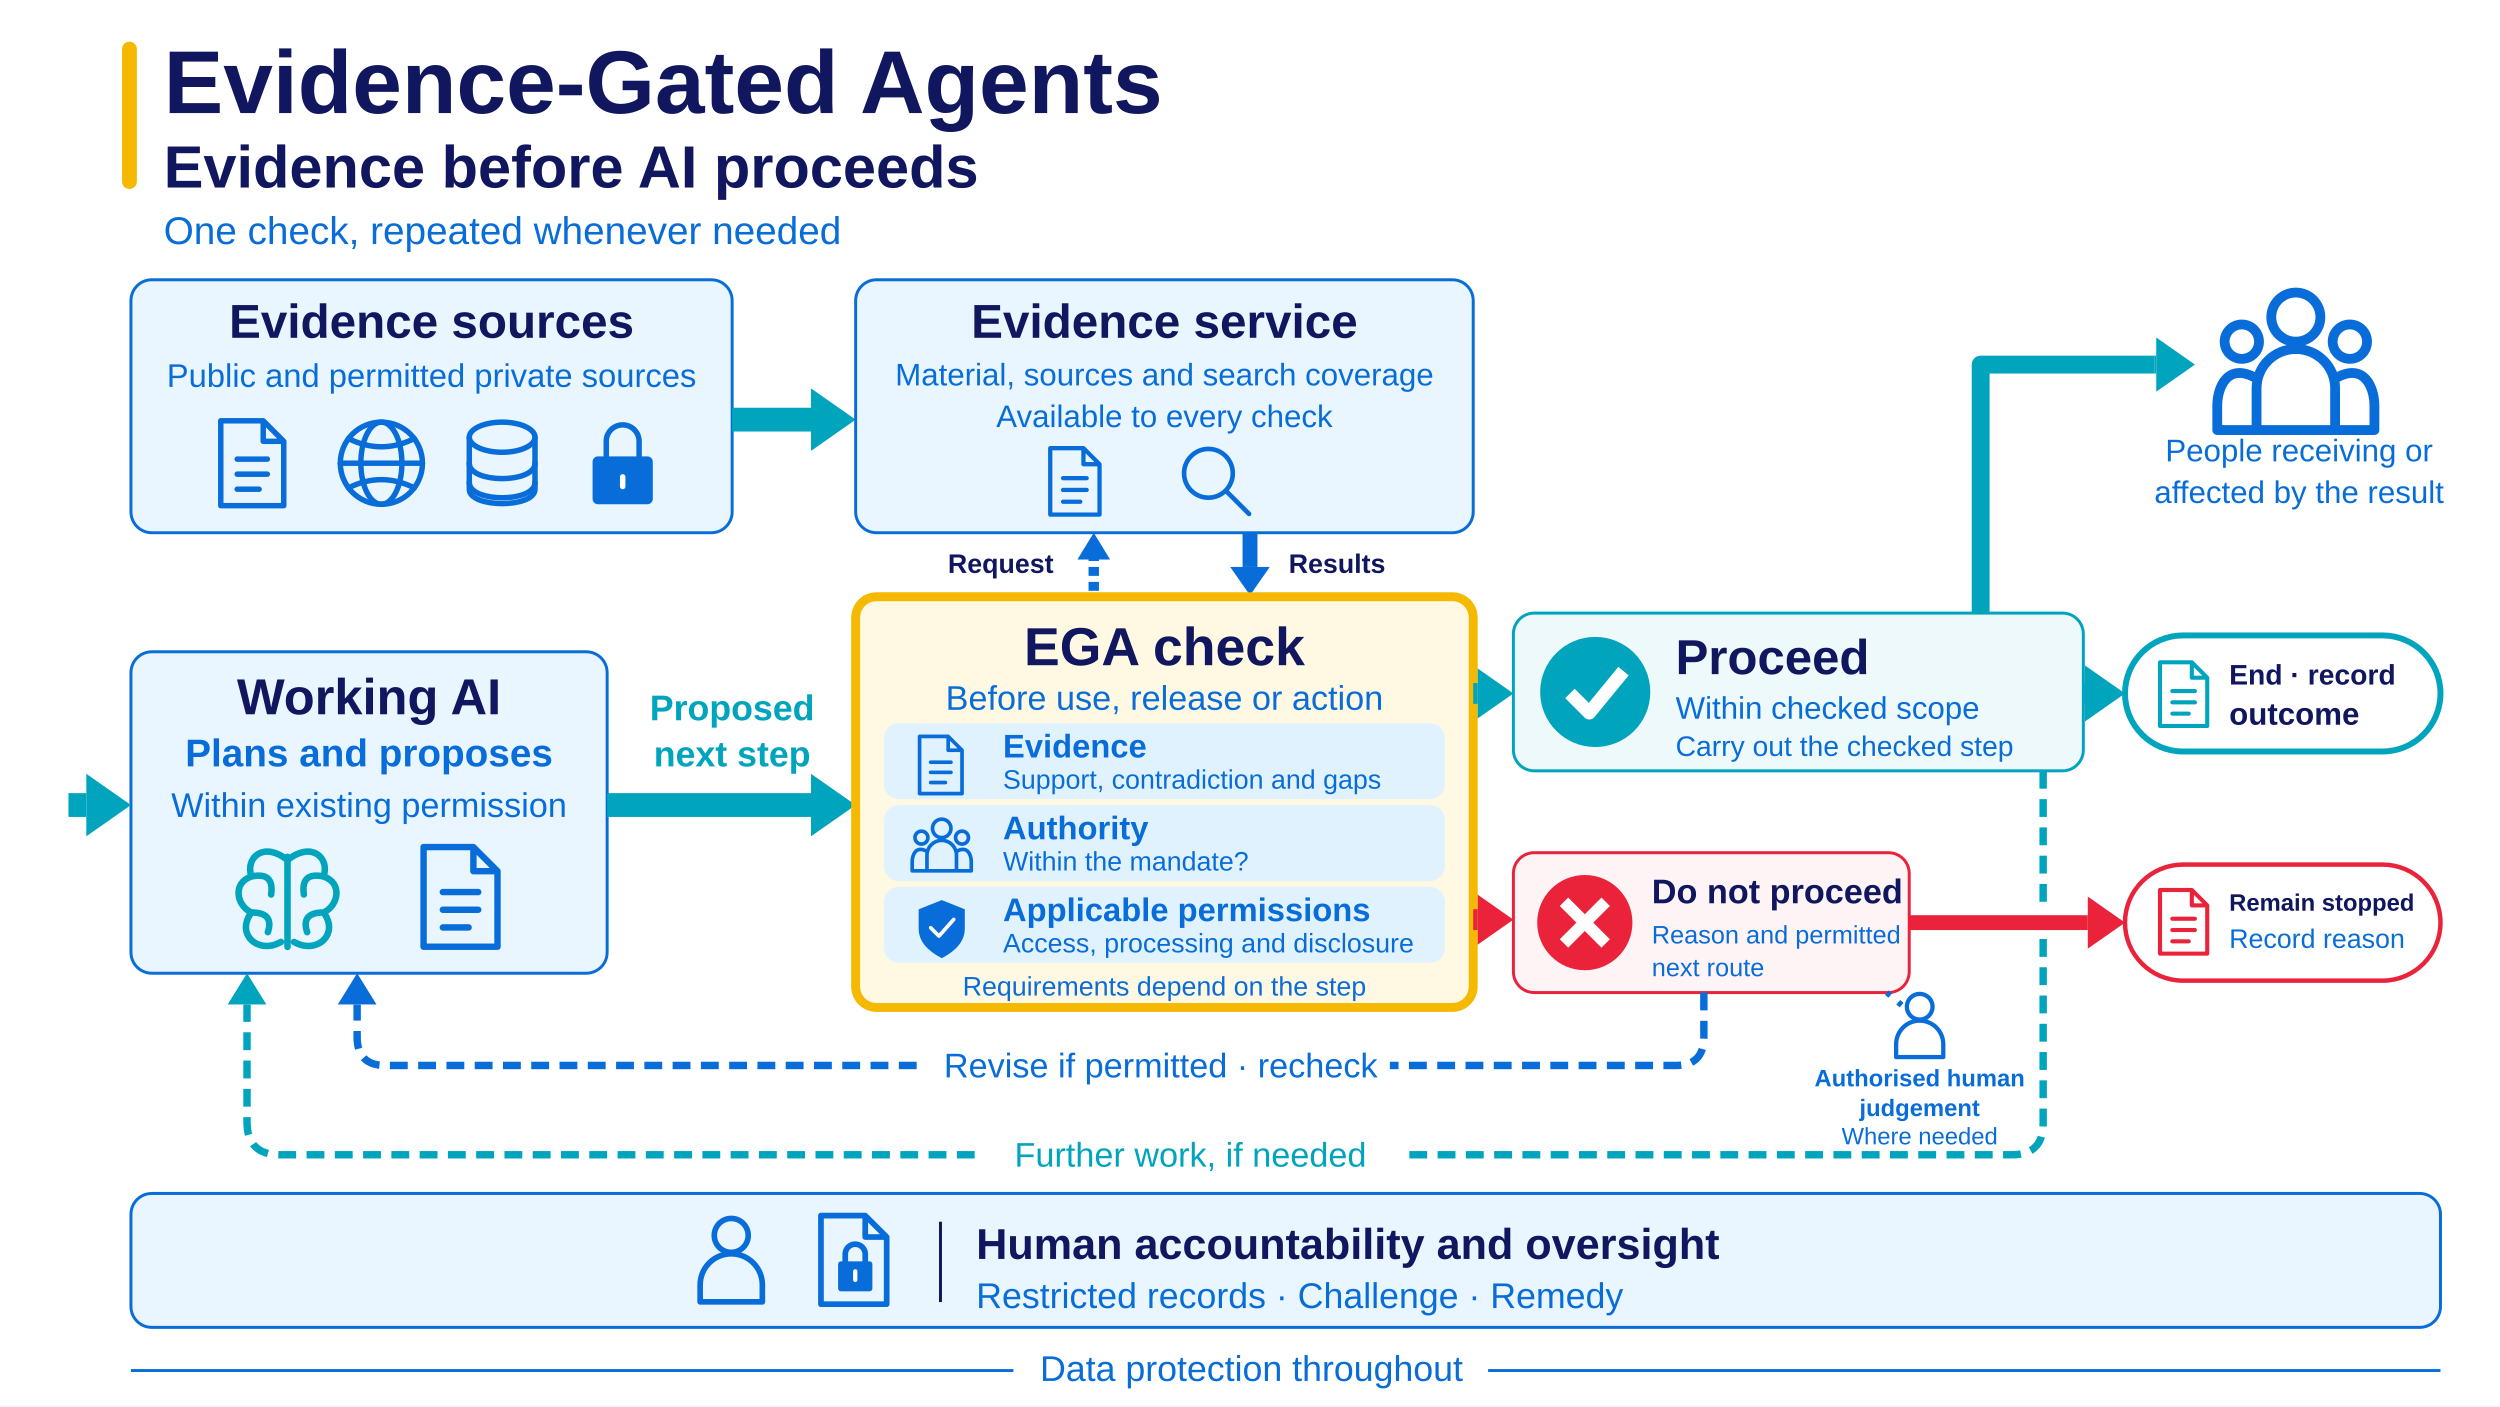
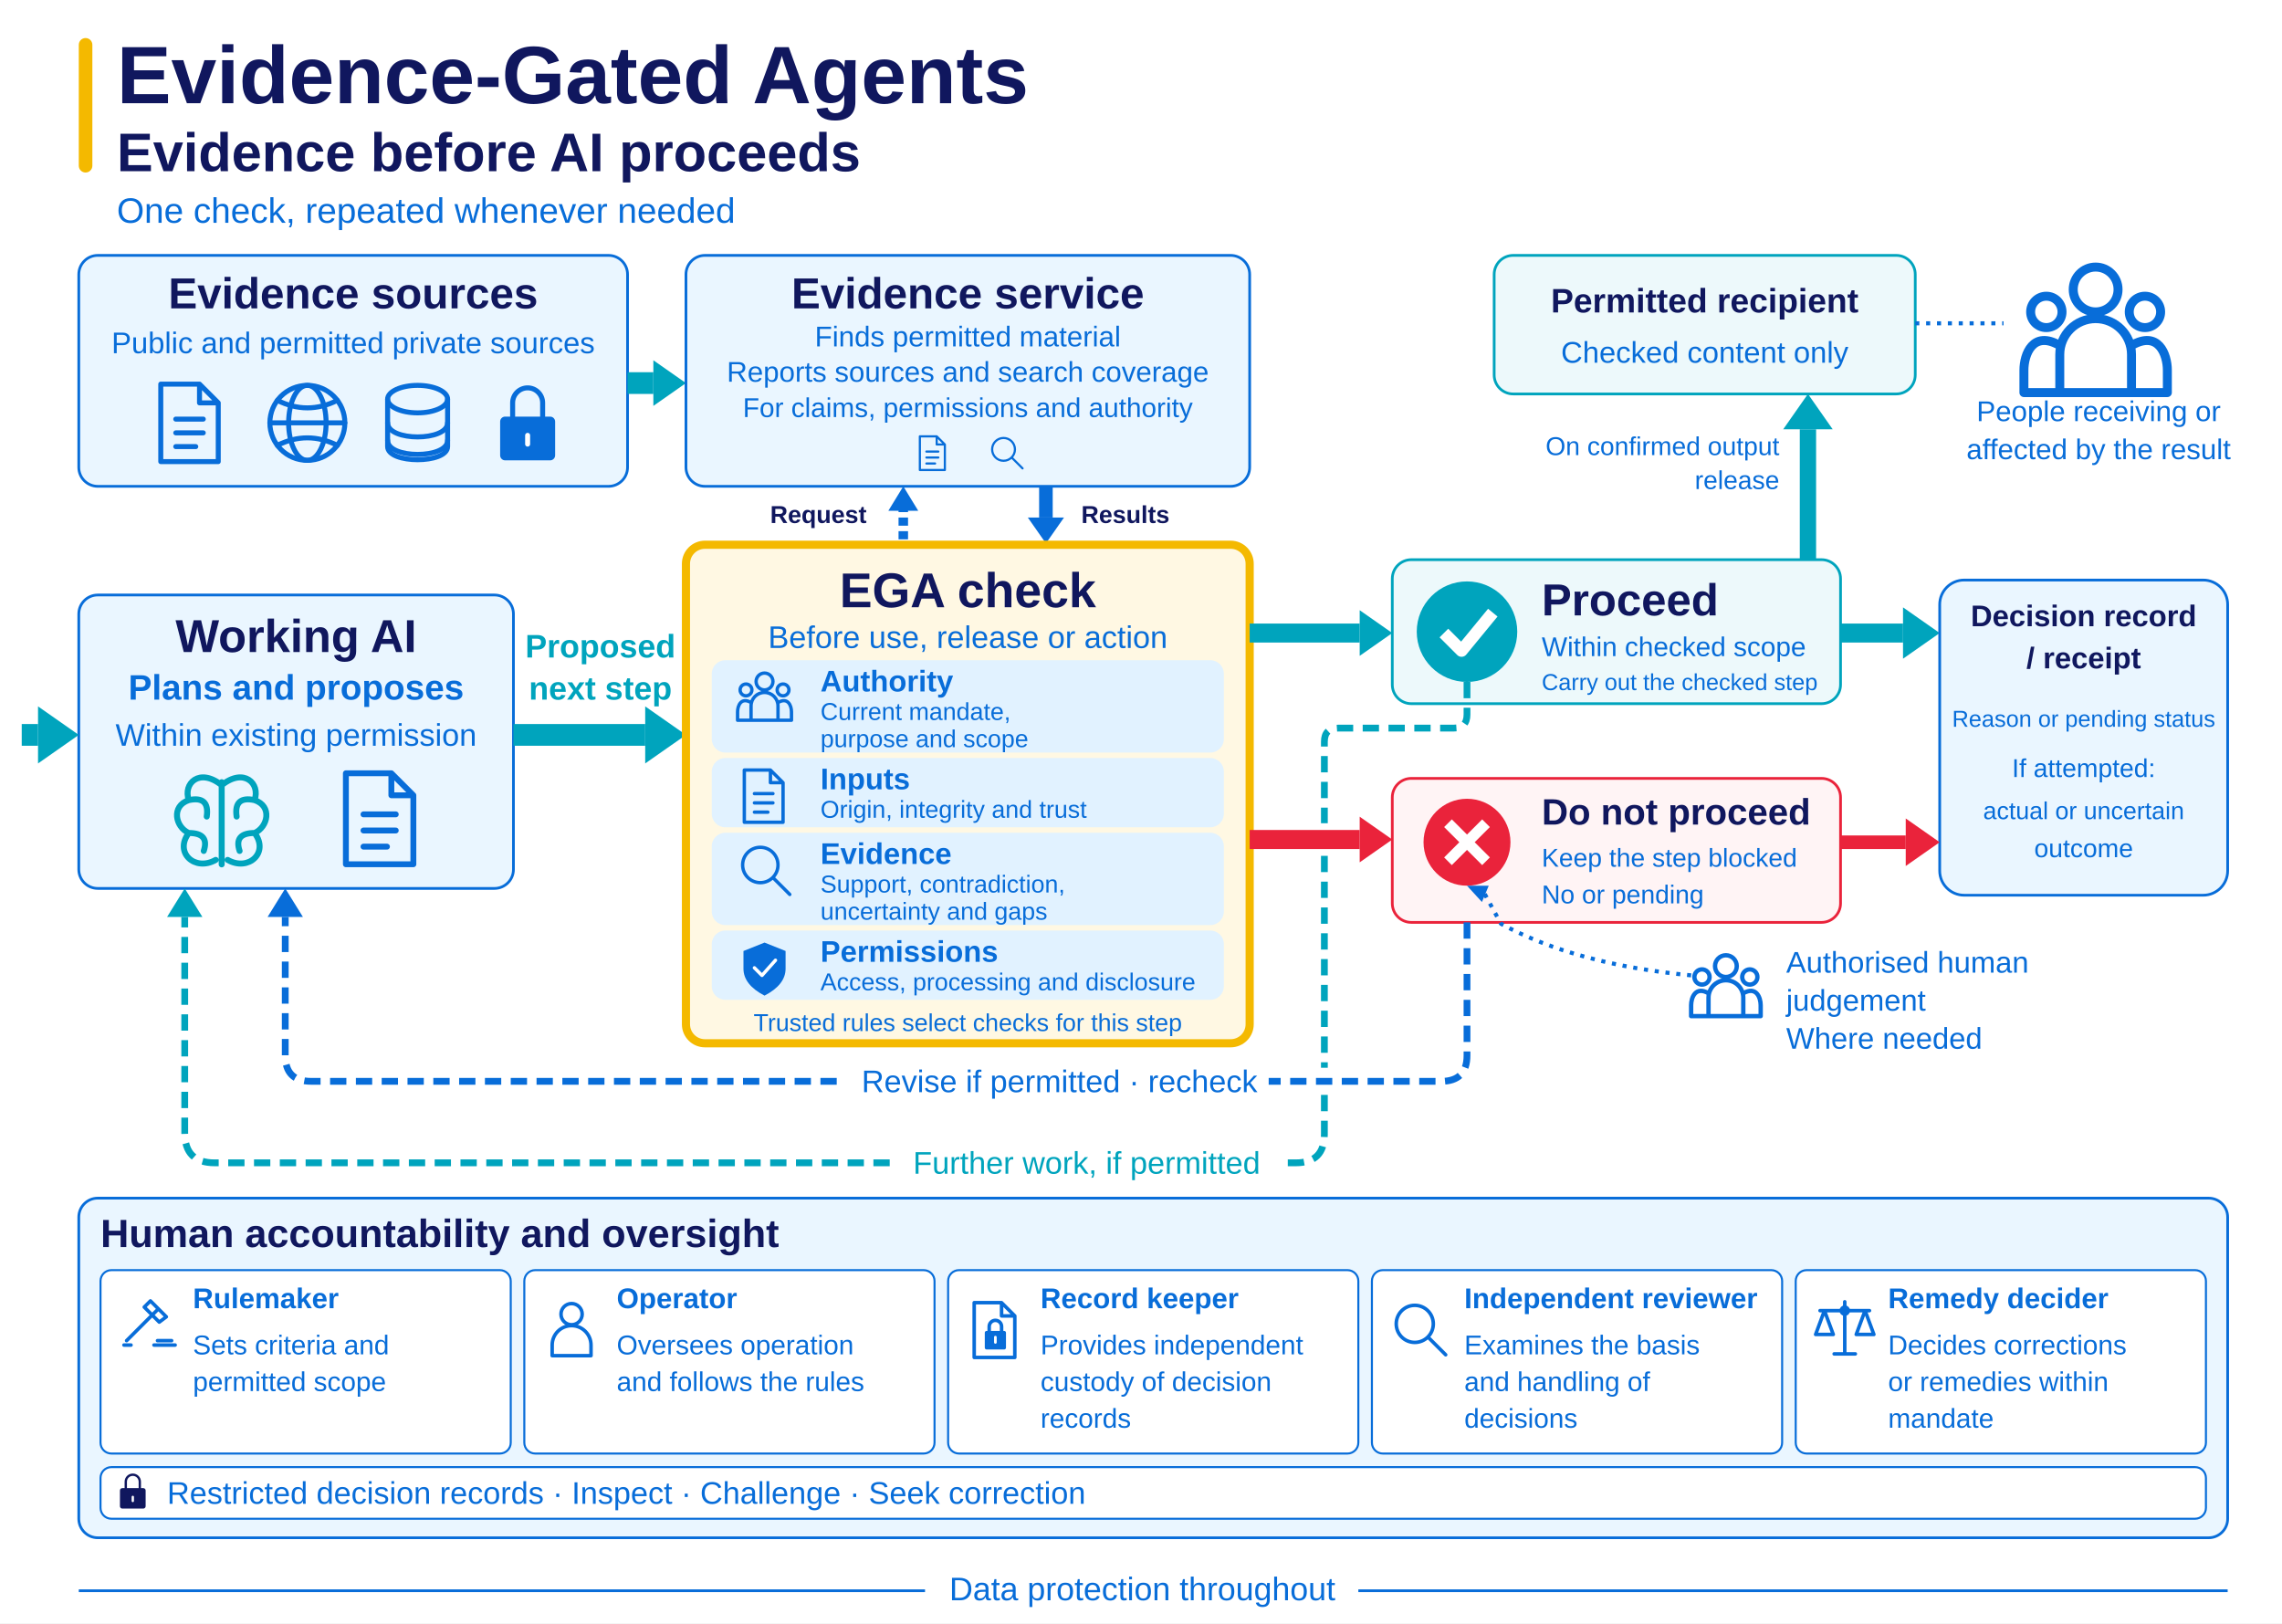
- <svg xmlns="http://www.w3.org/2000/svg" width="1680" height="945" viewBox="0 0 1680 945" role="img" aria-labelledby="title desc">
-   <rect width="1680" height="945" fill="white" />
+ <svg xmlns="http://www.w3.org/2000/svg" width="1680" height="1195" viewBox="0 0 1680 1195" role="img" aria-labelledby="title desc">
+   <rect width="1680" height="1195" fill="white" />
  <g font-family="Arial, Helvetica, sans-serif">
-     <rect x="82" y="28" width="10" height="99" rx="5" fill="#F4B900" stroke="none" stroke-width="2" />
-     <text x="110" y="76" font-size="60" fill="#10175E" font-weight="700" text-anchor="start">Evidence-Gated Agents</text>
-     <text x="110" y="126" font-size="40" fill="#10175E" font-weight="700" text-anchor="start">Evidence before AI proceeds</text>
-     <text x="110" y="164" font-size="26" fill="#086DD9" font-weight="400" text-anchor="start">One check, repeated whenever needed</text>
-     <rect x="88" y="188" width="404" height="170" rx="14" fill="#EAF6FF" stroke="#086DD9" stroke-width="2" />
-     <text x="290" y="227" font-size="32" fill="#10175E" font-weight="700" text-anchor="middle">Evidence sources</text>
-     <text x="290" y="260" font-size="22" fill="#086DD9" font-weight="400" text-anchor="middle">Public and permitted private sources</text>
-     <g transform="translate(141 280) scale(0.92)" color="#086DD9" fill="none" stroke="currentColor" stroke-width="4" stroke-linecap="round" stroke-linejoin="round">
-       <path d="M8 3 H39 L54 18 V65 H8 Z M39 3 V18 H54 M20 31 H42 M20 42 H42 M20 53 H36" />
-     </g>
-     <g transform="translate(225 280) scale(0.92)" color="#086DD9" fill="none" stroke="currentColor" stroke-width="4" stroke-linecap="round" stroke-linejoin="round">
-       <circle cx="34" cy="34" r="30" />
-       <ellipse cx="34" cy="34" rx="15" ry="30" />
-       <path d="M4 34 H64 M10 16 Q34 28 58 16 M10 52 Q34 40 58 52" />
-     </g>
-     <g transform="translate(308 280) scale(0.92)" color="#086DD9" fill="none" stroke="currentColor" stroke-width="4" stroke-linecap="round" stroke-linejoin="round">
-       <path d="M8 15 V53 C8 67 56 67 56 53 V15" />
-       <ellipse cx="32" cy="15" rx="24" ry="11" />
-       <path d="M8 34 C8 49 56 49 56 34 M8 48 C8 63 56 63 56 48" />
-     </g>
-     <g transform="translate(389 280) scale(0.92)" color="#086DD9" fill="none" stroke="currentColor" stroke-width="4" stroke-linecap="round" stroke-linejoin="round">
-       <rect x="10" y="29" width="44" height="35" rx="4" fill="currentColor" stroke="none" />
-       <path d="M20 29 V18 A12 12 0 0 1 44 18 V29" />
-       <path d="M32 44 V51" stroke="white" />
-     </g>
-     <path d="M492 282 H545" fill="none" stroke="#00A4BD" stroke-width="16" stroke-linejoin="round" />
-     <polygon points="545,261.0 575,282 545,303.0" fill="#00A4BD" />
-     <rect x="575" y="188" width="415" height="170" rx="14" fill="#EAF6FF" stroke="#086DD9" stroke-width="2" />
-     <text x="782.5" y="227" font-size="32" fill="#10175E" font-weight="700" text-anchor="middle">Evidence service</text>
-     <text x="782.5" y="259" font-size="21" fill="#086DD9" font-weight="400" text-anchor="middle">Material, sources and search coverage</text>
-     <text x="782.5" y="287" font-size="21" fill="#086DD9" font-weight="400" text-anchor="middle">Available to every check</text>
-     <g transform="translate(700 299) scale(0.72)" color="#086DD9" fill="none" stroke="currentColor" stroke-width="4" stroke-linecap="round" stroke-linejoin="round">
-       <path d="M8 3 H39 L54 18 V65 H8 Z M39 3 V18 H54 M20 31 H42 M20 42 H42 M20 53 H36" />
-     </g>
-     <g transform="translate(791 297) scale(0.78)" color="#086DD9" fill="none" stroke="currentColor" stroke-width="4" stroke-linecap="round" stroke-linejoin="round">
-       <circle cx="27" cy="27" r="21" />
-       <path d="M43 43 L62 62" />
-     </g>
-     <path d="M735 397 V375" fill="none" stroke="#086DD9" stroke-width="7" stroke-linejoin="round" stroke-dasharray="6 4" />
-     <polygon points="724,376 735,358 746,376" fill="#086DD9" />
-     <path d="M840 358 V381" fill="none" stroke="#086DD9" stroke-width="10" stroke-linejoin="round" />
-     <polygon points="826.7,381 840,400 853.3,381" fill="#086DD9" />
-     <text x="708" y="385" font-size="18" fill="#10175E" font-weight="700" text-anchor="end">Request</text>
-     <text x="866" y="385" font-size="18" fill="#10175E" font-weight="700" text-anchor="start">Results</text>
-     <rect x="88" y="438" width="320" height="216" rx="14" fill="#EAF6FF" stroke="#086DD9" stroke-width="2" />
-     <text x="248" y="480" font-size="34" fill="#10175E" font-weight="700" text-anchor="middle">Working AI</text>
-     <text x="248" y="515" font-size="26" fill="#086DD9" font-weight="700" text-anchor="middle">Plans and proposes</text>
-     <text x="248" y="549" font-size="23" fill="#086DD9" font-weight="400" text-anchor="middle">Within existing permission</text>
-     <g transform="translate(158 567) scale(1.1)" color="#00A4BD" fill="none" stroke="currentColor" stroke-width="4" stroke-linecap="round" stroke-linejoin="round">
-       <path d="M32 10 C17 -2 6 9 10 20 C-2 24 1 38 10 42 C0 55 14 68 28 60 M32 10 C47 -2 58 9 54 20 C66 24 63 38 54 42 C64 55 50 68 36 60 M32 8 V63 M10 20 Q24 17 22 31 M10 42 Q24 42 20 54 M54 20 Q40 17 42 31 M54 42 Q40 42 44 54" />
-     </g>
-     <g transform="translate(276 566) scale(1.08)" color="#086DD9" fill="none" stroke="currentColor" stroke-width="4" stroke-linecap="round" stroke-linejoin="round">
-       <path d="M8 3 H39 L54 18 V65 H8 Z M39 3 V18 H54 M20 31 H42 M20 42 H42 M20 53 H36" />
-     </g>
-     <path d="M46 541 H58" fill="none" stroke="#00A4BD" stroke-width="16" stroke-linejoin="round" />
-     <polygon points="58,520.0 88,541 58,562.0" fill="#00A4BD" />
-     <path d="M408 541 H545" fill="none" stroke="#00A4BD" stroke-width="16" stroke-linejoin="round" />
-     <polygon points="545,520.0 575,541 545,562.0" fill="#00A4BD" />
-     <text x="492" y="484" font-size="24" fill="#00A4BD" font-weight="700" text-anchor="middle">Proposed</text>
-     <text x="492" y="515" font-size="24" fill="#00A4BD" font-weight="700" text-anchor="middle">next step</text>
-     <rect x="575" y="401" width="415" height="276" rx="14" fill="#FFF8E3" stroke="#F4B900" stroke-width="6" />
-     <text x="782.5" y="447" font-size="36" fill="#10175E" font-weight="700" text-anchor="middle">EGA check</text>
-     <text x="782.5" y="477" font-size="23" fill="#086DD9" font-weight="400" text-anchor="middle">Before use, release or action</text>
-     <rect x="594" y="486" width="377" height="51" rx="10" fill="#E1F2FF" stroke="none" stroke-width="2" />
-     <g transform="translate(613 493) scale(0.62)" color="#086DD9" fill="none" stroke="currentColor" stroke-width="4" stroke-linecap="round" stroke-linejoin="round">
-       <path d="M8 3 H39 L54 18 V65 H8 Z M39 3 V18 H54 M20 31 H42 M20 42 H42 M20 53 H36" />
-     </g>
-     <text x="674" y="509" font-size="22" fill="#086DD9" font-weight="700" text-anchor="start">Evidence</text>
-     <text x="674" y="530" font-size="18" fill="#086DD9" font-weight="400" text-anchor="start">Support, contradiction and gaps</text>
-     <rect x="594" y="541" width="377" height="51" rx="10" fill="#E1F2FF" stroke="none" stroke-width="2" />
-     <g transform="translate(613 548) scale(0.62)" color="#086DD9" fill="none" stroke="currentColor" stroke-width="4" stroke-linecap="round" stroke-linejoin="round">
-       <circle cx="32" cy="14" r="10" />
-       <circle cx="10" cy="24" r="7" />
-       <circle cx="54" cy="24" r="7" />
-       <path d="M16 60 V43 A16 16 0 0 1 48 43 V60 Z M16 39 C4 32 0 43 0 50 V60 H16 M48 39 C60 32 64 43 64 50 V60 H48" />
-     </g>
-     <text x="674" y="564" font-size="22" fill="#086DD9" font-weight="700" text-anchor="start">Authority</text>
-     <text x="674" y="585" font-size="18" fill="#086DD9" font-weight="400" text-anchor="start">Within the mandate?</text>
-     <rect x="594" y="596" width="377" height="51" rx="10" fill="#E1F2FF" stroke="none" stroke-width="2" />
-     <g transform="translate(613 603) scale(0.62)" color="#086DD9" fill="none" stroke="currentColor" stroke-width="4" stroke-linecap="round" stroke-linejoin="round">
-       <path d="M32 3 L57 13 V34 Q57 53 32 66 Q7 53 7 34 V13 Z" fill="currentColor" stroke="none" />
-       <path d="M20 33 L29 42 L45 24" stroke="white" />
-     </g>
-     <text x="674" y="619" font-size="22" fill="#086DD9" font-weight="700" text-anchor="start">Applicable permissions</text>
-     <text x="674" y="640" font-size="18" fill="#086DD9" font-weight="400" text-anchor="start">Access, processing and disclosure</text>
-     <text x="782.5" y="669" font-size="18" fill="#086DD9" font-weight="400" text-anchor="middle">Requirements depend on the step</text>
-     <path d="M990 466 H993" fill="none" stroke="#00A4BD" stroke-width="14" stroke-linejoin="round" />
-     <polygon points="993,449.2 1017,466 993,482.8" fill="#00A4BD" />
-     <path d="M990 618 H993" fill="none" stroke="#EA233B" stroke-width="14" stroke-linejoin="round" />
-     <polygon points="993,601.2 1017,618 993,634.8" fill="#EA233B" />
-     <rect x="1017" y="412" width="383" height="106" rx="14" fill="#EDF9FB" stroke="#00A4BD" stroke-width="2" />
-     <circle cx="1072" cy="465" r="37" fill="#00A4BD" />
-     <path d="M1055 466 L1068 479 L1091 451" fill="none" stroke="white" stroke-width="9" stroke-linejoin="round" />
-     <text x="1126" y="453" font-size="33" fill="#10175E" font-weight="700" text-anchor="start">Proceed</text>
-     <text x="1126" y="483" font-size="21" fill="#086DD9" font-weight="400" text-anchor="start">Within checked scope</text>
-     <text x="1126" y="508" font-size="19" fill="#086DD9" font-weight="400" text-anchor="start">Carry out the checked step</text>
-     <path d="M1331 412 V245 H1448" fill="none" stroke="#00A4BD" stroke-width="12" stroke-linejoin="round" />
-     <path d="M1448 245 H1449" fill="none" stroke="#00A4BD" stroke-width="12" stroke-linejoin="round" />
-     <polygon points="1449,226.8 1475,245 1449,263.2" fill="#00A4BD" />
+     <rect x="58" y="28" width="10" height="99" rx="5" fill="#F4B900" stroke="none" stroke-width="2" />
+     <text x="86" y="76" font-size="60" fill="#10175E" font-weight="700" text-anchor="start">Evidence-Gated Agents</text>
+     <text x="86" y="126" font-size="40" fill="#10175E" font-weight="700" text-anchor="start">Evidence before AI proceeds</text>
+     <text x="86" y="164" font-size="26" fill="#086DD9" font-weight="400" text-anchor="start">One check, repeated whenever needed</text>
+     <g transform="translate(-30 0)">
+       <rect x="88" y="188" width="404" height="170" rx="14" fill="#EAF6FF" stroke="#086DD9" stroke-width="2" />
+       <text x="290" y="227" font-size="32" fill="#10175E" font-weight="700" text-anchor="middle">Evidence sources</text>
+       <text x="290" y="260" font-size="22" fill="#086DD9" font-weight="400" text-anchor="middle">Public and permitted private sources</text>
+       <g transform="translate(141 280) scale(0.92)" color="#086DD9" fill="none" stroke="currentColor" stroke-width="4" stroke-linecap="round" stroke-linejoin="round">
+         <path d="M8 3 H39 L54 18 V65 H8 Z M39 3 V18 H54 M20 31 H42 M20 42 H42 M20 53 H36" />
+       </g>
+       <g transform="translate(225 280) scale(0.92)" color="#086DD9" fill="none" stroke="currentColor" stroke-width="4" stroke-linecap="round" stroke-linejoin="round">
+         <circle cx="34" cy="34" r="30" />
+         <ellipse cx="34" cy="34" rx="15" ry="30" />
+         <path d="M4 34 H64 M10 16 Q34 28 58 16 M10 52 Q34 40 58 52" />
+       </g>
+       <g transform="translate(308 280) scale(0.92)" color="#086DD9" fill="none" stroke="currentColor" stroke-width="4" stroke-linecap="round" stroke-linejoin="round">
+         <path d="M8 15 V53 C8 67 56 67 56 53 V15" />
+         <ellipse cx="32" cy="15" rx="24" ry="11" />
+         <path d="M8 34 C8 49 56 49 56 34 M8 48 C8 63 56 63 56 48" />
+       </g>
+       <g transform="translate(389 280) scale(0.92)" color="#086DD9" fill="none" stroke="currentColor" stroke-width="4" stroke-linecap="round" stroke-linejoin="round">
+         <rect x="10" y="29" width="44" height="35" rx="4" fill="currentColor" stroke="none" />
+         <path d="M20 29 V18 A12 12 0 0 1 44 18 V29" />
+         <path d="M32 44 V51" stroke="white" />
+       </g>
+     </g>
+     <path d="M462 282 H481" fill="none" stroke="#00A4BD" stroke-width="16" stroke-linejoin="round" />
+     <polygon points="481,265.2 505,282 481,298.8" fill="#00A4BD" />
+     <g transform="translate(-70 0)">
+       <rect x="575" y="188" width="415" height="170" rx="14" fill="#EAF6FF" stroke="#086DD9" stroke-width="2" />
+       <text x="782.5" y="227" font-size="32" fill="#10175E" font-weight="700" text-anchor="middle">Evidence service</text>
+       <text x="782.5" y="255" font-size="21" fill="#086DD9" font-weight="400" text-anchor="middle">Finds permitted material</text>
+       <text x="782.5" y="281" font-size="21" fill="#086DD9" font-weight="400" text-anchor="middle">Reports sources and search coverage</text>
+       <text x="782.5" y="307" font-size="20" fill="#086DD9" font-weight="400" text-anchor="middle">For claims, permissions and authority</text>
+       <g transform="translate(744 320) scale(0.4)" color="#086DD9" fill="none" stroke="currentColor" stroke-width="4" stroke-linecap="round" stroke-linejoin="round">
+         <path d="M8 3 H39 L54 18 V65 H8 Z M39 3 V18 H54 M20 31 H42 M20 42 H42 M20 53 H36" />
+       </g>
+       <g transform="translate(798 320) scale(0.4)" color="#086DD9" fill="none" stroke="currentColor" stroke-width="4" stroke-linecap="round" stroke-linejoin="round">
+         <circle cx="27" cy="27" r="21" />
+         <path d="M43 43 L62 62" />
+       </g>
+       <path d="M735 397 V375" fill="none" stroke="#086DD9" stroke-width="7" stroke-linejoin="round" stroke-dasharray="6 4" />
+       <polygon points="724,376 735,358 746,376" fill="#086DD9" />
+       <path d="M840 358 V381" fill="none" stroke="#086DD9" stroke-width="10" stroke-linejoin="round" />
+       <polygon points="826.7,381 840,400 853.3,381" fill="#086DD9" />
+       <text x="708" y="385" font-size="18" fill="#10175E" font-weight="700" text-anchor="end">Request</text>
+       <text x="866" y="385" font-size="18" fill="#10175E" font-weight="700" text-anchor="start">Results</text>
+     </g>
+     <g transform="translate(-30 0)">
+       <rect x="88" y="438" width="320" height="216" rx="14" fill="#EAF6FF" stroke="#086DD9" stroke-width="2" />
+       <text x="248" y="480" font-size="34" fill="#10175E" font-weight="700" text-anchor="middle">Working AI</text>
+       <text x="248" y="515" font-size="26" fill="#086DD9" font-weight="700" text-anchor="middle">Plans and proposes</text>
+       <text x="248" y="549" font-size="23" fill="#086DD9" font-weight="400" text-anchor="middle">Within existing permission</text>
+       <g transform="translate(158 567) scale(1.1)" color="#00A4BD" fill="none" stroke="currentColor" stroke-width="4" stroke-linecap="round" stroke-linejoin="round">
+         <path d="M32 10 C17 -2 6 9 10 20 C-2 24 1 38 10 42 C0 55 14 68 28 60 M32 10 C47 -2 58 9 54 20 C66 24 63 38 54 42 C64 55 50 68 36 60 M32 8 V63 M10 20 Q24 17 22 31 M10 42 Q24 42 20 54 M54 20 Q40 17 42 31 M54 42 Q40 42 44 54" />
+       </g>
+       <g transform="translate(276 566) scale(1.08)" color="#086DD9" fill="none" stroke="currentColor" stroke-width="4" stroke-linecap="round" stroke-linejoin="round">
+         <path d="M8 3 H39 L54 18 V65 H8 Z M39 3 V18 H54 M20 31 H42 M20 42 H42 M20 53 H36" />
+       </g>
+       <path d="M46 541 H58" fill="none" stroke="#00A4BD" stroke-width="16" stroke-linejoin="round" />
+       <polygon points="58,520.0 88,541 58,562.0" fill="#00A4BD" />
+     </g>
+     <path d="M378 541 H475" fill="none" stroke="#00A4BD" stroke-width="16" stroke-linejoin="round" />
+     <polygon points="475,520.0 505,541 475,562.0" fill="#00A4BD" />
+     <text x="442" y="484" font-size="24" fill="#00A4BD" font-weight="700" text-anchor="middle">Proposed</text>
+     <text x="442" y="515" font-size="24" fill="#00A4BD" font-weight="700" text-anchor="middle">next step</text>
+     <g transform="translate(-70 0)">
+       <rect x="575" y="401" width="415" height="367" rx="14" fill="#FFF8E3" stroke="#F4B900" stroke-width="6" />
+       <text x="782.5" y="447" font-size="36" fill="#10175E" font-weight="700" text-anchor="middle">EGA check</text>
+       <text x="782.5" y="477" font-size="23" fill="#086DD9" font-weight="400" text-anchor="middle">Before use, release or action</text>
+       <rect x="594" y="486" width="377" height="68" rx="10" fill="#E1F2FF" stroke="none" stroke-width="2" />
+       <g transform="translate(613 493) scale(0.62)" color="#086DD9" fill="none" stroke="currentColor" stroke-width="4" stroke-linecap="round" stroke-linejoin="round">
+         <circle cx="32" cy="14" r="10" />
+         <circle cx="10" cy="24" r="7" />
+         <circle cx="54" cy="24" r="7" />
+         <path d="M16 60 V43 A16 16 0 0 1 48 43 V60 Z M16 39 C4 32 0 43 0 50 V60 H16 M48 39 C60 32 64 43 64 50 V60 H48" />
+       </g>
+       <text x="674" y="509" font-size="22" fill="#086DD9" font-weight="700" text-anchor="start">Authority</text>
+       <text x="674" y="530" font-size="18" fill="#086DD9" font-weight="400" text-anchor="start">Current mandate,</text>
+       <text x="674" y="550" font-size="18" fill="#086DD9" font-weight="400" text-anchor="start">purpose and scope</text>
+       <rect x="594" y="558" width="377" height="51" rx="10" fill="#E1F2FF" stroke="none" stroke-width="2" />
+       <g transform="translate(613 565) scale(0.62)" color="#086DD9" fill="none" stroke="currentColor" stroke-width="4" stroke-linecap="round" stroke-linejoin="round">
+         <path d="M8 3 H39 L54 18 V65 H8 Z M39 3 V18 H54 M20 31 H42 M20 42 H42 M20 53 H36" />
+       </g>
+       <text x="674" y="581" font-size="22" fill="#086DD9" font-weight="700" text-anchor="start">Inputs</text>
+       <text x="674" y="602" font-size="18" fill="#086DD9" font-weight="400" text-anchor="start">Origin, integrity and trust</text>
+       <rect x="594" y="613" width="377" height="68" rx="10" fill="#E1F2FF" stroke="none" stroke-width="2" />
+       <g transform="translate(613 620) scale(0.62)" color="#086DD9" fill="none" stroke="currentColor" stroke-width="4" stroke-linecap="round" stroke-linejoin="round">
+         <circle cx="27" cy="27" r="21" />
+         <path d="M43 43 L62 62" />
+       </g>
+       <text x="674" y="636" font-size="22" fill="#086DD9" font-weight="700" text-anchor="start">Evidence</text>
+       <text x="674" y="657" font-size="18" fill="#086DD9" font-weight="400" text-anchor="start">Support, contradiction,</text>
+       <text x="674" y="677" font-size="18" fill="#086DD9" font-weight="400" text-anchor="start">uncertainty and gaps</text>
+       <rect x="594" y="685" width="377" height="51" rx="10" fill="#E1F2FF" stroke="none" stroke-width="2" />
+       <g transform="translate(613 692) scale(0.62)" color="#086DD9" fill="none" stroke="currentColor" stroke-width="4" stroke-linecap="round" stroke-linejoin="round">
+         <path d="M32 3 L57 13 V34 Q57 53 32 66 Q7 53 7 34 V13 Z" fill="currentColor" stroke="none" />
+         <path d="M20 33 L29 42 L45 24" stroke="white" />
+       </g>
+       <text x="674" y="708" font-size="22" fill="#086DD9" font-weight="700" text-anchor="start">Permissions</text>
+       <text x="674" y="729" font-size="18" fill="#086DD9" font-weight="400" text-anchor="start">Access, processing and disclosure</text>
+       <text x="782.5" y="759" font-size="18" fill="#086DD9" font-weight="400" text-anchor="middle">Trusted rules select checks for this step</text>
+     </g>
+     <path d="M920 466 H1001" fill="none" stroke="#00A4BD" stroke-width="14" stroke-linejoin="round" />
+     <polygon points="1001,449.2 1025,466 1001,482.8" fill="#00A4BD" />
+     <path d="M920 618 H1001" fill="none" stroke="#EA233B" stroke-width="14" stroke-linejoin="round" />
+     <polygon points="1001,601.2 1025,618 1001,634.8" fill="#EA233B" />
+     <g transform="translate(-45 0)">
+       <rect x="1070" y="412" width="330" height="106" rx="14" fill="#EDF9FB" stroke="#00A4BD" stroke-width="2" />
+       <circle cx="1125" cy="465" r="37" fill="#00A4BD" />
+       <path d="M1108 466 L1121 479 L1144 451" fill="none" stroke="white" stroke-width="9" stroke-linejoin="round" />
+       <text x="1180" y="453" font-size="33" fill="#10175E" font-weight="700" text-anchor="start">Proceed</text>
+       <text x="1180" y="483" font-size="20" fill="#086DD9" font-weight="400" text-anchor="start">Within checked scope</text>
+       <text x="1180" y="508" font-size="17" fill="#086DD9" font-weight="400" text-anchor="start">Carry out the checked step</text>
+     </g>
+     <rect x="1100" y="188" width="310" height="102" rx="14" fill="#EDF9FB" stroke="#00A4BD" stroke-width="2" />
+     <text x="1255" y="230" font-size="25" fill="#10175E" font-weight="700" text-anchor="middle">Permitted recipient</text>
+     <text x="1255" y="267" font-size="22" fill="#086DD9" font-weight="400" text-anchor="middle">Checked content only</text>
+     <path d="M1331 412 V316" fill="none" stroke="#00A4BD" stroke-width="12" stroke-linejoin="round" />
+     <polygon points="1312.8,316 1331,290 1349.2,316" fill="#00A4BD" />
+     <path d="M1410 238 H1475" fill="none" stroke="#086DD9" stroke-width="3" stroke-linejoin="round" stroke-dasharray="3 5" />
    <g transform="translate(1490 190) scale(1.65)" color="#086DD9" fill="none" stroke="currentColor" stroke-width="4" stroke-linecap="round" stroke-linejoin="round">
      <circle cx="32" cy="14" r="10" />
      <circle cx="10" cy="24" r="7" />
      <circle cx="54" cy="24" r="7" />
      <path d="M16 60 V43 A16 16 0 0 1 48 43 V60 Z M16 39 C4 32 0 43 0 50 V60 H16 M48 39 C60 32 64 43 64 50 V60 H48" />
    </g>
    <text x="1545" y="310" font-size="21" fill="#086DD9" font-weight="400" text-anchor="middle">People receiving or</text>
    <text x="1545" y="338" font-size="21" fill="#086DD9" font-weight="400" text-anchor="middle">affected by the result</text>
-     <path d="M1400 466 H1401" fill="none" stroke="#00A4BD" stroke-width="14" stroke-linejoin="round" />
+     <text x="1310" y="335" font-size="19" fill="#086DD9" font-weight="400" text-anchor="end">On confirmed output</text>
+     <text x="1310" y="360" font-size="19" fill="#086DD9" font-weight="400" text-anchor="end">release</text>
+     <path d="M1355 466 H1401" fill="none" stroke="#00A4BD" stroke-width="14" stroke-linejoin="round" />
    <polygon points="1401,447.1 1428,466 1401,484.9" fill="#00A4BD" />
-     <rect x="1428" y="427" width="212" height="78" rx="39" fill="white" stroke="#00A4BD" stroke-width="4" />
-     <g transform="translate(1446 443) scale(0.69)" color="#00A4BD" fill="none" stroke="currentColor" stroke-width="4" stroke-linecap="round" stroke-linejoin="round">
-       <path d="M8 3 H39 L54 18 V65 H8 Z M39 3 V18 H54 M20 31 H42 M20 42 H42 M20 53 H36" />
-     </g>
-     <text x="1498" y="460" font-size="19" fill="#10175E" font-weight="700" text-anchor="start">End · record</text>
-     <text x="1498" y="487" font-size="21" fill="#10175E" font-weight="700" text-anchor="start">outcome</text>
-     <rect x="1017" y="573" width="266" height="94" rx="14" fill="#FFF4F5" stroke="#EA233B" stroke-width="2" />
-     <circle cx="1065" cy="620" r="32" fill="#EA233B" />
-     <path d="M1051 606 L1079 634 M1079 606 L1051 634" fill="none" stroke="white" stroke-width="8" stroke-linejoin="round" />
-     <text x="1110" y="607" font-size="23" fill="#10175E" font-weight="700" text-anchor="start">Do not proceed</text>
-     <text x="1110" y="634" font-size="17" fill="#086DD9" font-weight="400" text-anchor="start">Reason and permitted</text>
-     <text x="1110" y="656" font-size="17" fill="#086DD9" font-weight="400" text-anchor="start">next route</text>
-     <path d="M1283 620 H1403" fill="none" stroke="#EA233B" stroke-width="10" stroke-linejoin="round" />
+     <rect x="1428" y="427" width="212" height="232" rx="18" fill="#EAF6FF" stroke="#086DD9" stroke-width="2" />
+     <text x="1534" y="461" font-size="22" fill="#10175E" font-weight="700" text-anchor="middle">Decision record</text>
+     <text x="1534" y="492" font-size="22" fill="#10175E" font-weight="700" text-anchor="middle">/ receipt</text>
+     <text x="1534" y="535" font-size="17" fill="#086DD9" font-weight="400" text-anchor="middle">Reason or pending status</text>
+     <text x="1534" y="572" font-size="19" fill="#086DD9" font-weight="400" text-anchor="middle">If attempted:</text>
+     <text x="1534" y="603" font-size="18" fill="#086DD9" font-weight="400" text-anchor="middle">actual or uncertain</text>
+     <text x="1534" y="631" font-size="19" fill="#086DD9" font-weight="400" text-anchor="middle">outcome</text>
+     <g transform="translate(-45 0)">
+       <rect x="1070" y="573" width="330" height="106" rx="14" fill="#FFF4F5" stroke="#EA233B" stroke-width="2" />
+       <circle cx="1125" cy="620" r="32" fill="#EA233B" />
+       <path d="M1111 606 L1139 634 M1139 606 L1111 634" fill="none" stroke="white" stroke-width="8" stroke-linejoin="round" />
+       <text x="1180" y="607" font-size="27" fill="#10175E" font-weight="700" text-anchor="start">Do not proceed</text>
+       <text x="1180" y="638" font-size="19" fill="#086DD9" font-weight="400" text-anchor="start">Keep the step blocked</text>
+       <text x="1180" y="665" font-size="19" fill="#086DD9" font-weight="400" text-anchor="start">No or pending</text>
+     </g>
+     <path d="M1355 620 H1403" fill="none" stroke="#EA233B" stroke-width="10" stroke-linejoin="round" />
    <polygon points="1403,602.5 1428,620 1403,637.5" fill="#EA233B" />
-     <rect x="1428" y="581" width="212" height="78" rx="39" fill="white" stroke="#EA233B" stroke-width="3" />
-     <g transform="translate(1446 596) scale(0.69)" color="#EA233B" fill="none" stroke="currentColor" stroke-width="4" stroke-linecap="round" stroke-linejoin="round">
-       <path d="M8 3 H39 L54 18 V65 H8 Z M39 3 V18 H54 M20 31 H42 M20 42 H42 M20 53 H36" />
-     </g>
-     <text x="1498" y="612" font-size="16" fill="#10175E" font-weight="700" text-anchor="start">Remain stopped</text>
-     <text x="1498" y="637" font-size="18" fill="#086DD9" font-weight="400" text-anchor="start">Record reason</text>
-     <path d="M1268 667 L1282 679" fill="none" stroke="#086DD9" stroke-width="4" stroke-linejoin="round" stroke-dasharray="3 7" />
-     <g transform="translate(1267 665) scale(0.72)" color="#086DD9" fill="none" stroke="currentColor" stroke-width="4" stroke-linecap="round" stroke-linejoin="round">
+     <path d="M1245 718 Q1160 710 1105 680 L1093 658" fill="none" stroke="#086DD9" stroke-width="3" stroke-linejoin="round" stroke-dasharray="3 5" />
+     <polygon points="1096,652 1080,652 1091,664" fill="#086DD9" />
+     <g transform="translate(1245 700) scale(0.8)" color="#086DD9" fill="none" stroke="currentColor" stroke-width="4" stroke-linecap="round" stroke-linejoin="round">
+       <circle cx="32" cy="14" r="10" />
+       <circle cx="10" cy="24" r="7" />
+       <circle cx="54" cy="24" r="7" />
+       <path d="M16 60 V43 A16 16 0 0 1 48 43 V60 Z M16 39 C4 32 0 43 0 50 V60 H16 M48 39 C60 32 64 43 64 50 V60 H48" />
+     </g>
+     <text x="1315" y="716" font-size="22" fill="#086DD9" font-weight="400" text-anchor="start">Authorised human</text>
+     <text x="1315" y="744" font-size="22" fill="#086DD9" font-weight="400" text-anchor="start">judgement</text>
+     <text x="1315" y="772" font-size="22" fill="#086DD9" font-weight="400" text-anchor="start">Where needed</text>
+     <path d="M1080 679 V777 Q1080 796 1061 796 H934" fill="none" stroke="#086DD9" stroke-width="5" stroke-linejoin="round" stroke-dasharray="12 7" />
+     <path d="M616 796 H229 Q210 796 210 777 V675" fill="none" stroke="#086DD9" stroke-width="5" stroke-linejoin="round" stroke-dasharray="12 7" />
+     <polygon points="197,675 210,654 223,675" fill="#086DD9" />
+     <text x="780" y="804" font-size="23" fill="#086DD9" font-weight="400" text-anchor="middle">Revise if permitted · recheck</text>
+     <path d="M1080 502 V526 Q1080 536 1070 536 H985 Q975 536 975 546 V606" fill="none" stroke="#00A4BD" stroke-width="5" stroke-linejoin="round" stroke-dasharray="12 7" />
+     <path d="M975 630 V786 M975 806 V835 Q975 856 954 856 H945" fill="none" stroke="#00A4BD" stroke-width="5" stroke-linejoin="round" stroke-dasharray="12 7" />
+     <path d="M655 856 H158 Q136 856 136 834 V675" fill="none" stroke="#00A4BD" stroke-width="5" stroke-linejoin="round" stroke-dasharray="12 7" />
+     <polygon points="123,675 136,654 149,675" fill="#00A4BD" />
+     <text x="800" y="864" font-size="23" fill="#00A4BD" font-weight="400" text-anchor="middle">Further work, if permitted</text>
+     <rect x="58" y="882" width="1582" height="250" rx="14" fill="#EAF6FF" stroke="#086DD9" stroke-width="2" />
+     <text x="74" y="918" font-size="29" fill="#10175E" font-weight="700" text-anchor="start">Human accountability and oversight</text>
+     <rect x="74" y="935" width="302" height="135" rx="8" fill="white" stroke="#086DD9" stroke-width="1.5" />
+     <g transform="translate(88 957) scale(0.65)" color="#086DD9" fill="none" stroke="currentColor" stroke-width="4" stroke-linecap="round" stroke-linejoin="round">
+       <path d="M8 46 L37 17 M28 8 L45 25 M35 1 L53 19 M28 8 L35 1 M45 25 L53 19 M37 17 L44 10 M5 51 L13 51 M39 51 H63 M43 46 H59" />
+     </g>
+     <text x="142" y="963" font-size="21" fill="#086DD9" font-weight="700" text-anchor="start">Rulemaker</text>
+     <text x="142" y="997" font-size="20" fill="#086DD9" font-weight="400" text-anchor="start">Sets criteria and</text>
+     <text x="142" y="1024" font-size="20" fill="#086DD9" font-weight="400" text-anchor="start">permitted scope</text>
+     <rect x="386" y="935" width="302" height="135" rx="8" fill="white" stroke="#086DD9" stroke-width="1.5" />
+     <g transform="translate(400 957) scale(0.65)" color="#086DD9" fill="none" stroke="currentColor" stroke-width="4" stroke-linecap="round" stroke-linejoin="round">
      <circle cx="32" cy="16" r="12" />
      <path d="M10 63 V51 A22 22 0 0 1 54 51 V63 Z" />
    </g>
-     <text x="1290" y="730" font-size="16" fill="#086DD9" font-weight="700" text-anchor="middle">Authorised human</text>
-     <text x="1290" y="750" font-size="16" fill="#086DD9" font-weight="700" text-anchor="middle">judgement</text>
-     <text x="1290" y="769" font-size="16" fill="#086DD9" font-weight="400" text-anchor="middle">Where needed</text>
-     <path d="M1145 667 V697 Q1145 716 1126 716 H934" fill="none" stroke="#086DD9" stroke-width="5" stroke-linejoin="round" stroke-dasharray="12 7" />
-     <path d="M616 716 H259 Q240 716 240 697 V675" fill="none" stroke="#086DD9" stroke-width="5" stroke-linejoin="round" stroke-dasharray="12 7" />
-     <polygon points="227,675 240,654 253,675" fill="#086DD9" />
-     <text x="780" y="724" font-size="23" fill="#086DD9" font-weight="400" text-anchor="middle">Revise if permitted · recheck</text>
-     <path d="M1373 518 V610" fill="none" stroke="#00A4BD" stroke-width="5" stroke-linejoin="round" stroke-dasharray="12 7" />
-     <path d="M1373 631 V755 Q1373 776 1352 776 H945" fill="none" stroke="#00A4BD" stroke-width="5" stroke-linejoin="round" stroke-dasharray="12 7" />
-     <path d="M655 776 H188 Q166 776 166 754 V675" fill="none" stroke="#00A4BD" stroke-width="5" stroke-linejoin="round" stroke-dasharray="12 7" />
-     <polygon points="153,675 166,654 179,675" fill="#00A4BD" />
-     <text x="800" y="784" font-size="23" fill="#00A4BD" font-weight="400" text-anchor="middle">Further work, if needed</text>
-     <rect x="88" y="802" width="1552" height="90" rx="14" fill="#EAF6FF" stroke="#086DD9" stroke-width="2" />
-     <g transform="translate(461 815) scale(0.95)" color="#086DD9" fill="none" stroke="currentColor" stroke-width="4" stroke-linecap="round" stroke-linejoin="round">
-       <circle cx="32" cy="16" r="12" />
-       <path d="M10 63 V51 A22 22 0 0 1 54 51 V63 Z" />
-     </g>
-     <g transform="translate(544 814) scale(0.96)" color="#086DD9" fill="none" stroke="currentColor" stroke-width="4" stroke-linecap="round" stroke-linejoin="round">
+     <text x="454" y="963" font-size="21" fill="#086DD9" font-weight="700" text-anchor="start">Operator</text>
+     <text x="454" y="997" font-size="20" fill="#086DD9" font-weight="400" text-anchor="start">Oversees operation</text>
+     <text x="454" y="1024" font-size="20" fill="#086DD9" font-weight="400" text-anchor="start">and follows the rules</text>
+     <rect x="698" y="935" width="302" height="135" rx="8" fill="white" stroke="#086DD9" stroke-width="1.5" />
+     <g transform="translate(712 957) scale(0.65)" color="#086DD9" fill="none" stroke="currentColor" stroke-width="4" stroke-linecap="round" stroke-linejoin="round">
      <path d="M8 3 H39 L54 18 V65 H8 Z M39 3 V18 H54" />
      <rect x="20" y="35" width="24" height="21" rx="2" fill="currentColor" stroke="none" />
      <path d="M25 35 V30 A7 7 0 0 1 39 30 V35" />
      <path d="M32 42 V48" stroke="white" stroke-width="3" />
    </g>
-     <path d="M632 821 V875" fill="none" stroke="#10175E" stroke-width="2" stroke-linejoin="round" />
-     <text x="656" y="846" font-size="29" fill="#10175E" font-weight="700" text-anchor="start">Human accountability and oversight</text>
-     <text x="656" y="879" font-size="24" fill="#086DD9" font-weight="400" text-anchor="start">Restricted records · Challenge · Remedy</text>
-     <path d="M88 921 H681 M1000 921 H1640" fill="none" stroke="#086DD9" stroke-width="2" stroke-linejoin="round" />
-     <text x="841" y="928" font-size="24" fill="#086DD9" font-weight="400" text-anchor="middle">Data protection throughout</text>
+     <text x="766" y="963" font-size="21" fill="#086DD9" font-weight="700" text-anchor="start">Record keeper</text>
+     <text x="766" y="997" font-size="20" fill="#086DD9" font-weight="400" text-anchor="start">Provides independent</text>
+     <text x="766" y="1024" font-size="20" fill="#086DD9" font-weight="400" text-anchor="start">custody of decision</text>
+     <text x="766" y="1051" font-size="20" fill="#086DD9" font-weight="400" text-anchor="start">records</text>
+     <rect x="1010" y="935" width="302" height="135" rx="8" fill="white" stroke="#086DD9" stroke-width="1.5" />
+     <g transform="translate(1024 957) scale(0.65)" color="#086DD9" fill="none" stroke="currentColor" stroke-width="4" stroke-linecap="round" stroke-linejoin="round">
+       <circle cx="27" cy="27" r="21" />
+       <path d="M43 43 L62 62" />
+     </g>
+     <text x="1078" y="963" font-size="21" fill="#086DD9" font-weight="700" text-anchor="start">Independent reviewer</text>
+     <text x="1078" y="997" font-size="20" fill="#086DD9" font-weight="400" text-anchor="start">Examines the basis</text>
+     <text x="1078" y="1024" font-size="20" fill="#086DD9" font-weight="400" text-anchor="start">and handling of</text>
+     <text x="1078" y="1051" font-size="20" fill="#086DD9" font-weight="400" text-anchor="start">decisions</text>
+     <rect x="1322" y="935" width="302" height="135" rx="8" fill="white" stroke="#086DD9" stroke-width="1.5" />
+     <g transform="translate(1336 957) scale(0.65)" color="#086DD9" fill="none" stroke="currentColor" stroke-width="4" stroke-linecap="round" stroke-linejoin="round">
+       <path d="M34 2 V61 M22 61 H46 M6 12 H62 M11 12 L1 39 H21 Z M57 12 L47 39 H67 Z" />
+       <circle cx="34" cy="12" r="4" fill="currentColor" />
+     </g>
+     <text x="1390" y="963" font-size="21" fill="#086DD9" font-weight="700" text-anchor="start">Remedy decider</text>
+     <text x="1390" y="997" font-size="20" fill="#086DD9" font-weight="400" text-anchor="start">Decides corrections</text>
+     <text x="1390" y="1024" font-size="20" fill="#086DD9" font-weight="400" text-anchor="start">or remedies within</text>
+     <text x="1390" y="1051" font-size="20" fill="#086DD9" font-weight="400" text-anchor="start">mandate</text>
+     <rect x="74" y="1080" width="1550" height="38" rx="8" fill="white" stroke="#086DD9" stroke-width="1.5" />
+     <g transform="translate(84 1083) scale(0.43)" color="#10175E" fill="none" stroke="currentColor" stroke-width="4" stroke-linecap="round" stroke-linejoin="round">
+       <rect x="10" y="29" width="44" height="35" rx="4" fill="currentColor" stroke="none" />
+       <path d="M20 29 V18 A12 12 0 0 1 44 18 V29" />
+       <path d="M32 44 V51" stroke="white" />
+     </g>
+     <text x="123" y="1107" font-size="23" fill="#086DD9" font-weight="400" text-anchor="start">Restricted decision records · Inspect · Challenge · Seek correction</text>
+     <path d="M58 1171 H681 M1000 1171 H1640" fill="none" stroke="#086DD9" stroke-width="2" stroke-linejoin="round" />
+     <text x="841" y="1178" font-size="24" fill="#086DD9" font-weight="400" text-anchor="middle">Data protection throughout</text>
  </g>
</svg>
